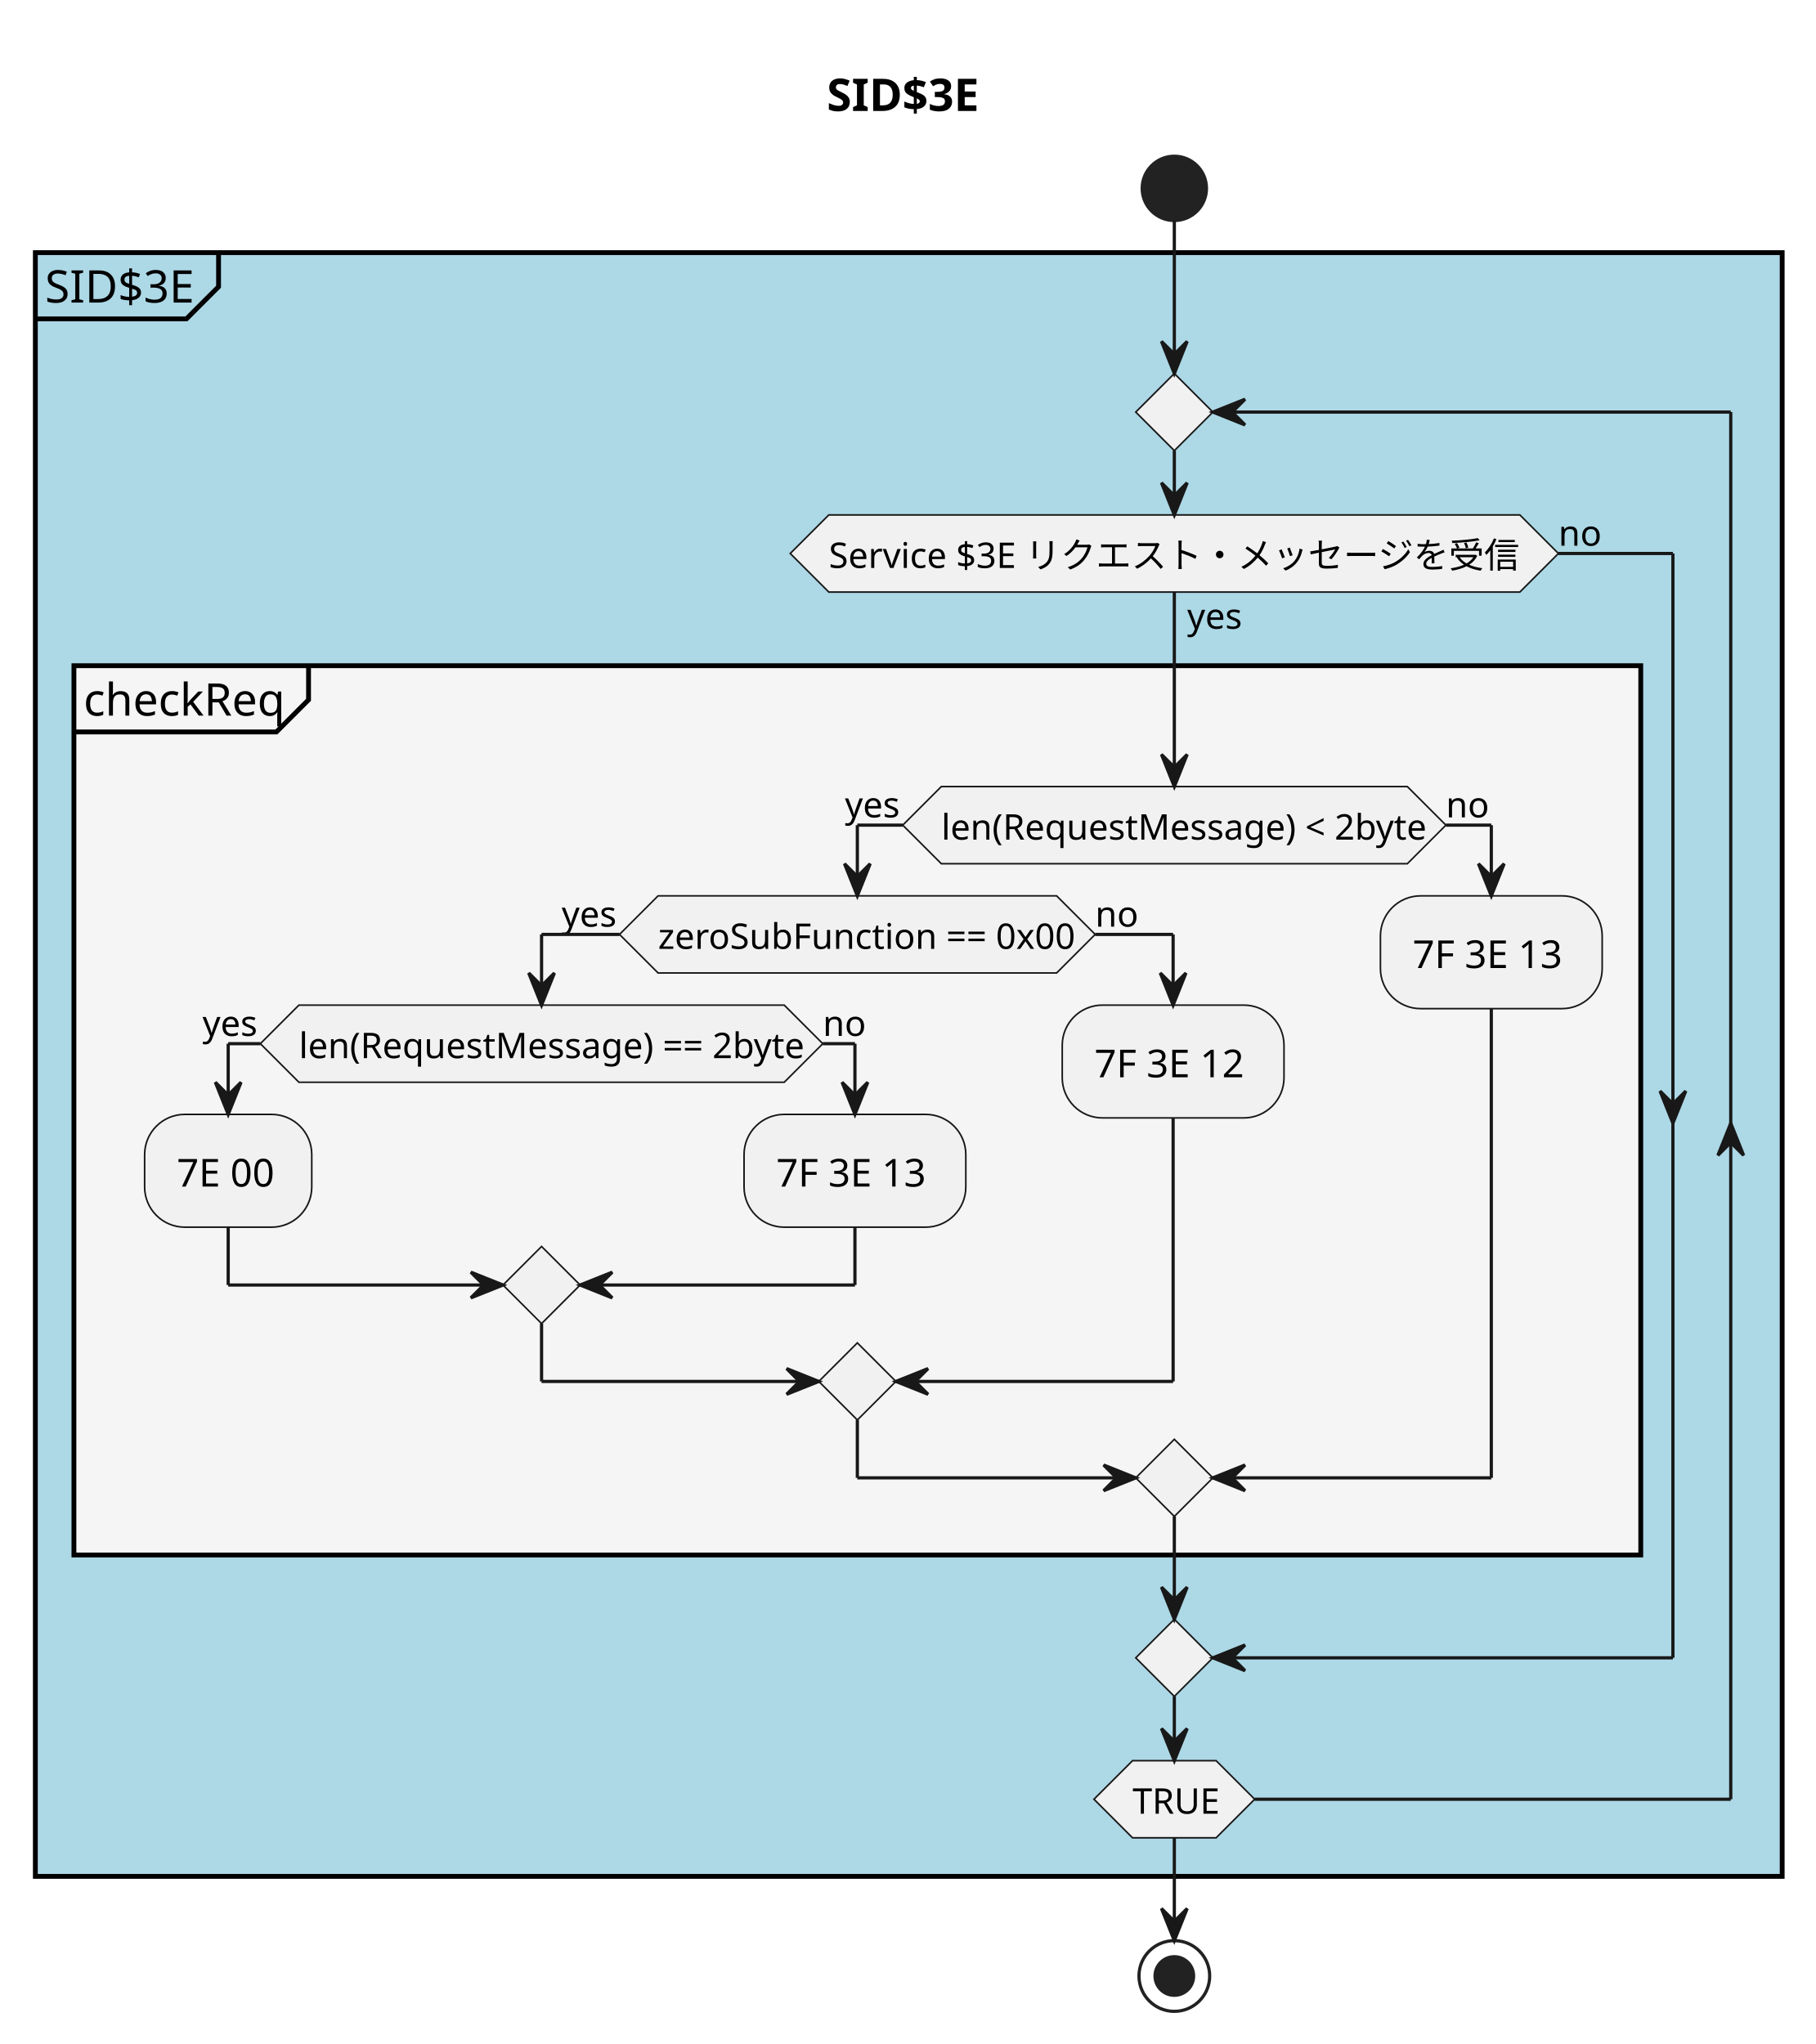
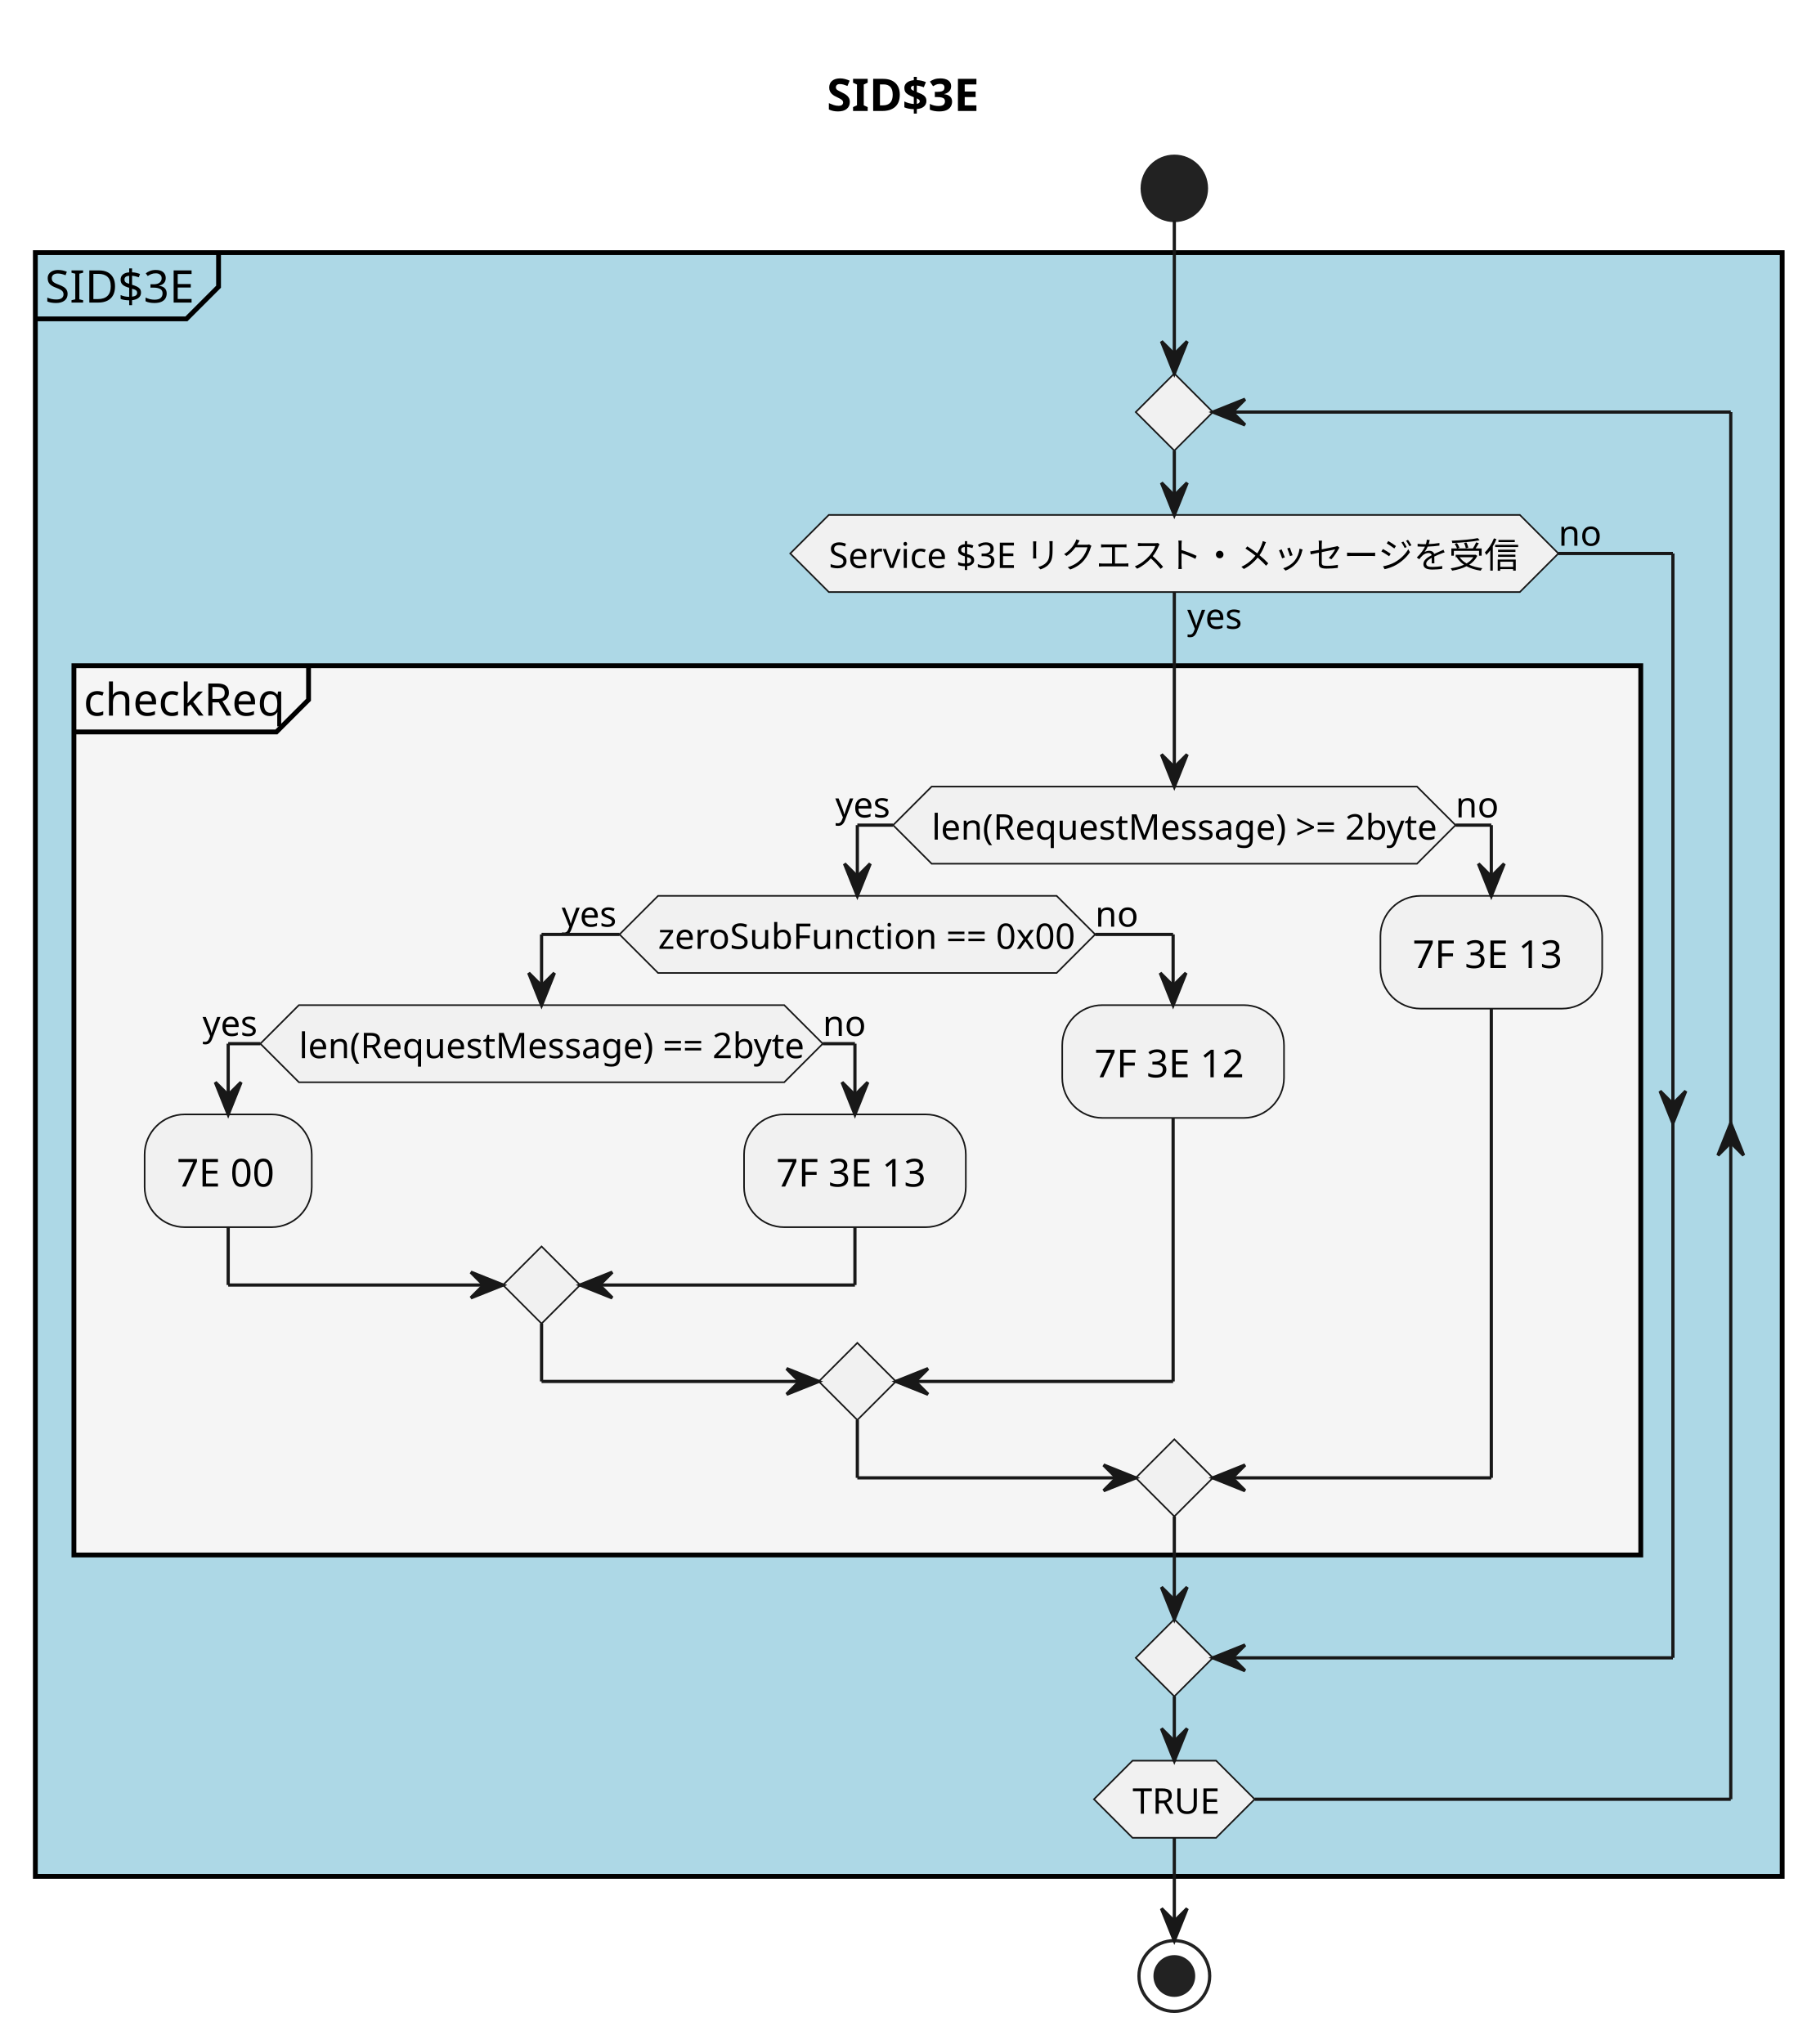
<svg xmlns="http://www.w3.org/2000/svg" contentStyleType="text/css" height="636px" preserveAspectRatio="none" style="width:565px;height:636px;background:#FFFFFF;" version="1.1" viewBox="0 0 565 636" width="565px" zoomAndPan="magnify">
  <defs />
  <g>
    <text fill="#000000" font-family="sans-serif" font-size="14" font-weight="bold" lengthAdjust="spacing" textLength="48" x="257.25" y="34.533">SID$3E</text>
    <ellipse cx="365.375" cy="58.609" fill="#222222" rx="10" ry="10" style="stroke:#222222;stroke-width:1.0;" />
    <rect fill="#ADD8E6" height="505.231" style="stroke:#000000;stroke-width:1.5;" width="543.5" x="11" y="78.609" />
    <path d="M68,78.609 L68,89.219 L58,99.219 L11,99.219 " fill="none" style="stroke:#000000;stroke-width:1.5;" />
    <text fill="#000000" font-family="sans-serif" font-size="14" lengthAdjust="spacing" textLength="47" x="14" y="94.143">SID$3E</text>
    <rect fill="#F5F5F5" height="276.703" style="stroke:#000000;stroke-width:1.5;" width="487.5" x="23" y="207.138" />
    <path d="M96,207.138 L96,217.747 L86,227.747 L23,227.747 " fill="none" style="stroke:#000000;stroke-width:1.5;" />
    <text fill="#000000" font-family="sans-serif" font-size="14" lengthAdjust="spacing" textLength="63" x="26" y="222.671">checkReq</text>
-     <polygon fill="#F1F1F1" points="292.875,244.747,437.875,244.747,449.875,256.747,437.875,268.747,292.875,268.747,280.875,256.747,292.875,244.747" style="stroke:#181818;stroke-width:0.5;" />
-     <text fill="#000000" font-family="sans-serif" font-size="11" lengthAdjust="spacing" textLength="145" x="292.875" y="261.248">len(RequestMessage) &lt; 2byte</text>
-     <text fill="#000000" font-family="sans-serif" font-size="11" lengthAdjust="spacing" textLength="18" x="262.875" y="254.33">yes</text>
-     <text fill="#000000" font-family="sans-serif" font-size="11" lengthAdjust="spacing" textLength="12" x="449.875" y="254.33">no</text>
+     <polygon fill="#F1F1F1" points="289.875,244.747,440.875,244.747,452.875,256.747,440.875,268.747,289.875,268.747,277.875,256.747,289.875,244.747" style="stroke:#181818;stroke-width:0.5;" />
+     <text fill="#000000" font-family="sans-serif" font-size="11" lengthAdjust="spacing" textLength="151" x="289.875" y="261.248">len(RequestMessage) &gt;= 2byte</text>
+     <text fill="#000000" font-family="sans-serif" font-size="11" lengthAdjust="spacing" textLength="18" x="259.875" y="254.33">yes</text>
+     <text fill="#000000" font-family="sans-serif" font-size="11" lengthAdjust="spacing" textLength="12" x="452.875" y="254.33">no</text>
    <polygon fill="#F1F1F1" points="204.75,278.747,328.75,278.747,340.75,290.747,328.75,302.747,204.75,302.747,192.75,290.747,204.75,278.747" style="stroke:#181818;stroke-width:0.5;" />
    <text fill="#000000" font-family="sans-serif" font-size="11" lengthAdjust="spacing" textLength="124" x="204.75" y="295.248">zeroSubFunction == 0x00</text>
    <text fill="#000000" font-family="sans-serif" font-size="11" lengthAdjust="spacing" textLength="18" x="174.75" y="288.33">yes</text>
    <text fill="#000000" font-family="sans-serif" font-size="11" lengthAdjust="spacing" textLength="12" x="340.75" y="288.33">no</text>
    <polygon fill="#F1F1F1" points="93,312.747,244,312.747,256,324.747,244,336.747,93,336.747,81,324.747,93,312.747" style="stroke:#181818;stroke-width:0.5;" />
    <text fill="#000000" font-family="sans-serif" font-size="11" lengthAdjust="spacing" textLength="151" x="93" y="329.248">len(RequestMessage) == 2byte</text>
    <text fill="#000000" font-family="sans-serif" font-size="11" lengthAdjust="spacing" textLength="18" x="63" y="322.33">yes</text>
    <text fill="#000000" font-family="sans-serif" font-size="11" lengthAdjust="spacing" textLength="12" x="256" y="322.33">no</text>
    <rect fill="#F1F1F1" height="35.094" rx="12.5" ry="12.5" style="stroke:#181818;stroke-width:0.5;" width="52" x="45" y="346.747" />
    <text fill="#000000" font-family="sans-serif" font-size="12" lengthAdjust="spacing" textLength="32" x="55" y="369.204">7E 00</text>
    <rect fill="#F1F1F1" height="35.094" rx="12.5" ry="12.5" style="stroke:#181818;stroke-width:0.5;" width="69" x="231.5" y="346.747" />
    <text fill="#000000" font-family="sans-serif" font-size="12" lengthAdjust="spacing" textLength="49" x="241.5" y="369.204">7F 3E 13</text>
    <polygon fill="#F1F1F1" points="168.5,387.841,180.5,399.841,168.5,411.841,156.5,399.841,168.5,387.841" style="stroke:#181818;stroke-width:0.5;" />
    <rect fill="#F1F1F1" height="35.094" rx="12.5" ry="12.5" style="stroke:#181818;stroke-width:0.5;" width="69" x="330.5" y="312.747" />
    <text fill="#000000" font-family="sans-serif" font-size="12" lengthAdjust="spacing" textLength="49" x="340.5" y="335.204">7F 3E 12</text>
    <polygon fill="#F1F1F1" points="266.75,417.841,278.75,429.841,266.75,441.841,254.75,429.841,266.75,417.841" style="stroke:#181818;stroke-width:0.5;" />
    <rect fill="#F1F1F1" height="35.094" rx="12.5" ry="12.5" style="stroke:#181818;stroke-width:0.5;" width="69" x="429.5" y="278.747" />
    <text fill="#000000" font-family="sans-serif" font-size="12" lengthAdjust="spacing" textLength="49" x="439.5" y="301.204">7F 3E 13</text>
    <polygon fill="#F1F1F1" points="365.375,447.841,377.375,459.841,365.375,471.841,353.375,459.841,365.375,447.841" style="stroke:#181818;stroke-width:0.5;" />
    <polygon fill="#F1F1F1" points="257.875,160.219,472.875,160.219,484.875,172.219,472.875,184.219,257.875,184.219,245.875,172.219,257.875,160.219" style="stroke:#181818;stroke-width:0.5;" />
    <text fill="#000000" font-family="sans-serif" font-size="11" lengthAdjust="spacing" textLength="18" x="369.375" y="195.638">yes</text>
    <text fill="#000000" font-family="sans-serif" font-size="11" lengthAdjust="spacing" textLength="215" x="257.875" y="176.72">Service $3E リクエスト・メッセージを受信</text>
    <text fill="#000000" font-family="sans-serif" font-size="11" lengthAdjust="spacing" textLength="12" x="484.875" y="169.802">no</text>
    <polygon fill="#F1F1F1" points="365.375,503.841,377.375,515.841,365.375,527.841,353.375,515.841,365.375,503.841" style="stroke:#181818;stroke-width:0.5;" />
    <polygon fill="#F1F1F1" points="365.375,116.219,377.375,128.219,365.375,140.219,353.375,128.219,365.375,116.219" style="stroke:#181818;stroke-width:0.5;" />
    <polygon fill="#F1F1F1" points="352.375,547.841,378.375,547.841,390.375,559.841,378.375,571.841,352.375,571.841,340.375,559.841,352.375,547.841" style="stroke:#181818;stroke-width:0.5;" />
    <text fill="#000000" font-family="sans-serif" font-size="11" lengthAdjust="spacing" textLength="26" x="352.375" y="564.342">TRUE</text>
    <ellipse cx="365.375" cy="614.841" fill="none" rx="11" ry="11" style="stroke:#222222;stroke-width:1.0;" />
    <ellipse cx="365.375" cy="614.841" fill="#222222" rx="6" ry="6" style="stroke:#222222;stroke-width:1.0;" />
    <line style="stroke:#181818;stroke-width:1.0;" x1="81" x2="71" y1="324.747" y2="324.747" />
    <line style="stroke:#181818;stroke-width:1.0;" x1="71" x2="71" y1="324.747" y2="346.747" />
    <polygon fill="#181818" points="67,336.747,71,346.747,75,336.747,71,340.747" style="stroke:#181818;stroke-width:1.0;" />
    <line style="stroke:#181818;stroke-width:1.0;" x1="256" x2="266" y1="324.747" y2="324.747" />
    <line style="stroke:#181818;stroke-width:1.0;" x1="266" x2="266" y1="324.747" y2="346.747" />
    <polygon fill="#181818" points="262,336.747,266,346.747,270,336.747,266,340.747" style="stroke:#181818;stroke-width:1.0;" />
    <line style="stroke:#181818;stroke-width:1.0;" x1="71" x2="71" y1="381.841" y2="399.841" />
    <line style="stroke:#181818;stroke-width:1.0;" x1="71" x2="156.5" y1="399.841" y2="399.841" />
    <polygon fill="#181818" points="146.5,395.841,156.5,399.841,146.5,403.841,150.5,399.841" style="stroke:#181818;stroke-width:1.0;" />
    <line style="stroke:#181818;stroke-width:1.0;" x1="266" x2="266" y1="381.841" y2="399.841" />
    <line style="stroke:#181818;stroke-width:1.0;" x1="266" x2="180.5" y1="399.841" y2="399.841" />
    <polygon fill="#181818" points="190.5,395.841,180.5,399.841,190.5,403.841,186.5,399.841" style="stroke:#181818;stroke-width:1.0;" />
    <line style="stroke:#181818;stroke-width:1.0;" x1="192.75" x2="168.5" y1="290.747" y2="290.747" />
    <line style="stroke:#181818;stroke-width:1.0;" x1="168.5" x2="168.5" y1="290.747" y2="312.747" />
    <polygon fill="#181818" points="164.5,302.747,168.5,312.747,172.5,302.747,168.5,306.747" style="stroke:#181818;stroke-width:1.0;" />
    <line style="stroke:#181818;stroke-width:1.0;" x1="340.75" x2="365" y1="290.747" y2="290.747" />
    <line style="stroke:#181818;stroke-width:1.0;" x1="365" x2="365" y1="290.747" y2="312.747" />
    <polygon fill="#181818" points="361,302.747,365,312.747,369,302.747,365,306.747" style="stroke:#181818;stroke-width:1.0;" />
    <line style="stroke:#181818;stroke-width:1.0;" x1="168.5" x2="168.5" y1="411.841" y2="429.841" />
    <line style="stroke:#181818;stroke-width:1.0;" x1="168.5" x2="254.75" y1="429.841" y2="429.841" />
    <polygon fill="#181818" points="244.75,425.841,254.75,429.841,244.75,433.841,248.75,429.841" style="stroke:#181818;stroke-width:1.0;" />
    <line style="stroke:#181818;stroke-width:1.0;" x1="365" x2="365" y1="347.841" y2="429.841" />
    <line style="stroke:#181818;stroke-width:1.0;" x1="365" x2="278.75" y1="429.841" y2="429.841" />
    <polygon fill="#181818" points="288.75,425.841,278.75,429.841,288.75,433.841,284.75,429.841" style="stroke:#181818;stroke-width:1.0;" />
-     <line style="stroke:#181818;stroke-width:1.0;" x1="280.875" x2="266.75" y1="256.747" y2="256.747" />
+     <line style="stroke:#181818;stroke-width:1.0;" x1="277.875" x2="266.75" y1="256.747" y2="256.747" />
    <line style="stroke:#181818;stroke-width:1.0;" x1="266.75" x2="266.75" y1="256.747" y2="278.747" />
    <polygon fill="#181818" points="262.75,268.747,266.75,278.747,270.75,268.747,266.75,272.747" style="stroke:#181818;stroke-width:1.0;" />
-     <line style="stroke:#181818;stroke-width:1.0;" x1="449.875" x2="464" y1="256.747" y2="256.747" />
+     <line style="stroke:#181818;stroke-width:1.0;" x1="452.875" x2="464" y1="256.747" y2="256.747" />
    <line style="stroke:#181818;stroke-width:1.0;" x1="464" x2="464" y1="256.747" y2="278.747" />
    <polygon fill="#181818" points="460,268.747,464,278.747,468,268.747,464,272.747" style="stroke:#181818;stroke-width:1.0;" />
    <line style="stroke:#181818;stroke-width:1.0;" x1="266.75" x2="266.75" y1="441.841" y2="459.841" />
    <line style="stroke:#181818;stroke-width:1.0;" x1="266.75" x2="353.375" y1="459.841" y2="459.841" />
    <polygon fill="#181818" points="343.375,455.841,353.375,459.841,343.375,463.841,347.375,459.841" style="stroke:#181818;stroke-width:1.0;" />
    <line style="stroke:#181818;stroke-width:1.0;" x1="464" x2="464" y1="313.841" y2="459.841" />
    <line style="stroke:#181818;stroke-width:1.0;" x1="464" x2="377.375" y1="459.841" y2="459.841" />
    <polygon fill="#181818" points="387.375,455.841,377.375,459.841,387.375,463.841,383.375,459.841" style="stroke:#181818;stroke-width:1.0;" />
    <line style="stroke:#181818;stroke-width:1.0;" x1="365.375" x2="365.375" y1="184.219" y2="244.747" />
    <polygon fill="#181818" points="361.375,234.747,365.375,244.747,369.375,234.747,365.375,238.747" style="stroke:#181818;stroke-width:1.0;" />
    <line style="stroke:#181818;stroke-width:1.0;" x1="484.875" x2="520.5" y1="172.219" y2="172.219" />
    <polygon fill="#181818" points="516.5,339.489,520.5,349.489,524.5,339.489,520.5,343.489" style="stroke:#181818;stroke-width:1.0;" />
    <line style="stroke:#181818;stroke-width:1.0;" x1="520.5" x2="520.5" y1="172.219" y2="515.841" />
    <line style="stroke:#181818;stroke-width:1.0;" x1="520.5" x2="377.375" y1="515.841" y2="515.841" />
    <polygon fill="#181818" points="387.375,511.841,377.375,515.841,387.375,519.841,383.375,515.841" style="stroke:#181818;stroke-width:1.0;" />
    <line style="stroke:#181818;stroke-width:1.0;" x1="365.375" x2="365.375" y1="471.841" y2="503.841" />
    <polygon fill="#181818" points="361.375,493.841,365.375,503.841,369.375,493.841,365.375,497.841" style="stroke:#181818;stroke-width:1.0;" />
    <line style="stroke:#181818;stroke-width:1.0;" x1="365.375" x2="365.375" y1="140.219" y2="160.219" />
    <polygon fill="#181818" points="361.375,150.219,365.375,160.219,369.375,150.219,365.375,154.219" style="stroke:#181818;stroke-width:1.0;" />
    <line style="stroke:#181818;stroke-width:1.0;" x1="390.375" x2="538.5" y1="559.841" y2="559.841" />
    <polygon fill="#181818" points="534.5,359.489,538.5,349.489,542.5,359.489,538.5,355.489" style="stroke:#181818;stroke-width:1.0;" />
    <line style="stroke:#181818;stroke-width:1.0;" x1="538.5" x2="538.5" y1="128.219" y2="559.841" />
    <line style="stroke:#181818;stroke-width:1.0;" x1="538.5" x2="377.375" y1="128.219" y2="128.219" />
    <polygon fill="#181818" points="387.375,124.219,377.375,128.219,387.375,132.219,383.375,128.219" style="stroke:#181818;stroke-width:1.0;" />
    <line style="stroke:#181818;stroke-width:1.0;" x1="365.375" x2="365.375" y1="527.841" y2="547.841" />
    <polygon fill="#181818" points="361.375,537.841,365.375,547.841,369.375,537.841,365.375,541.841" style="stroke:#181818;stroke-width:1.0;" />
    <line style="stroke:#181818;stroke-width:1.0;" x1="365.375" x2="365.375" y1="68.609" y2="116.219" />
    <polygon fill="#181818" points="361.375,106.219,365.375,116.219,369.375,106.219,365.375,110.219" style="stroke:#181818;stroke-width:1.0;" />
    <line style="stroke:#181818;stroke-width:1.0;" x1="365.375" x2="365.375" y1="571.841" y2="603.841" />
    <polygon fill="#181818" points="361.375,593.841,365.375,603.841,369.375,593.841,365.375,597.841" style="stroke:#181818;stroke-width:1.0;" />
  </g>
</svg>
